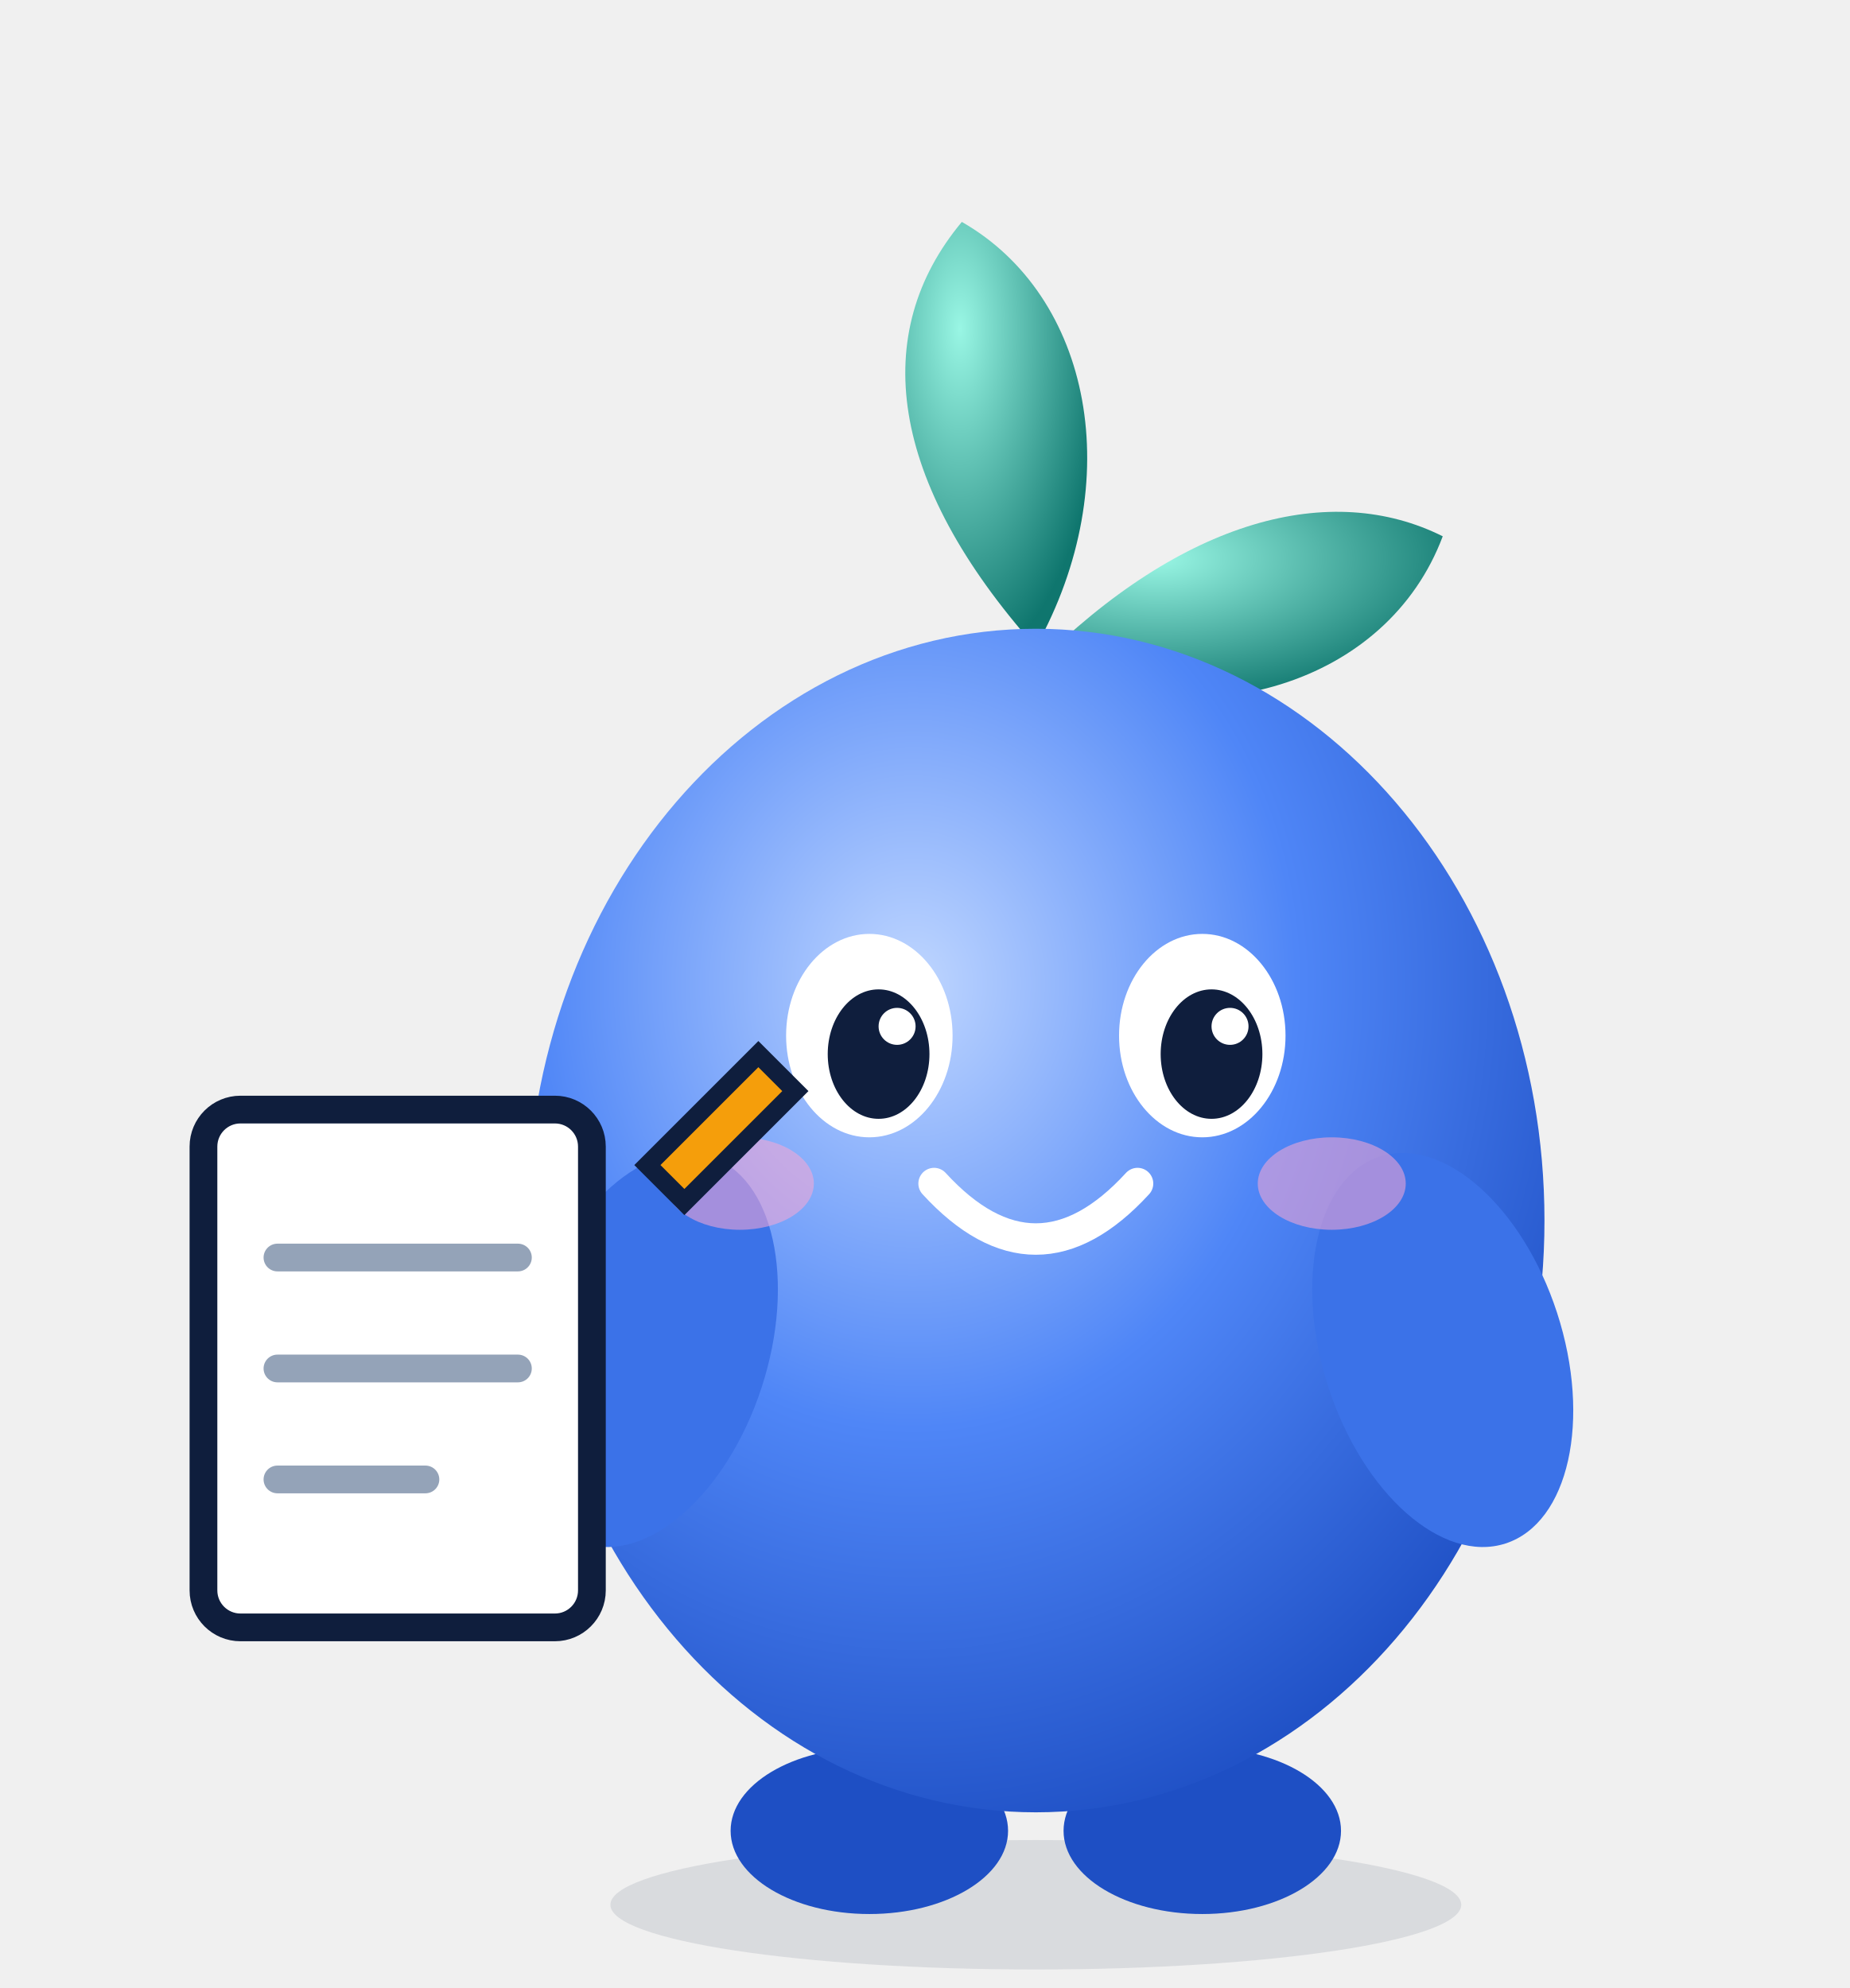
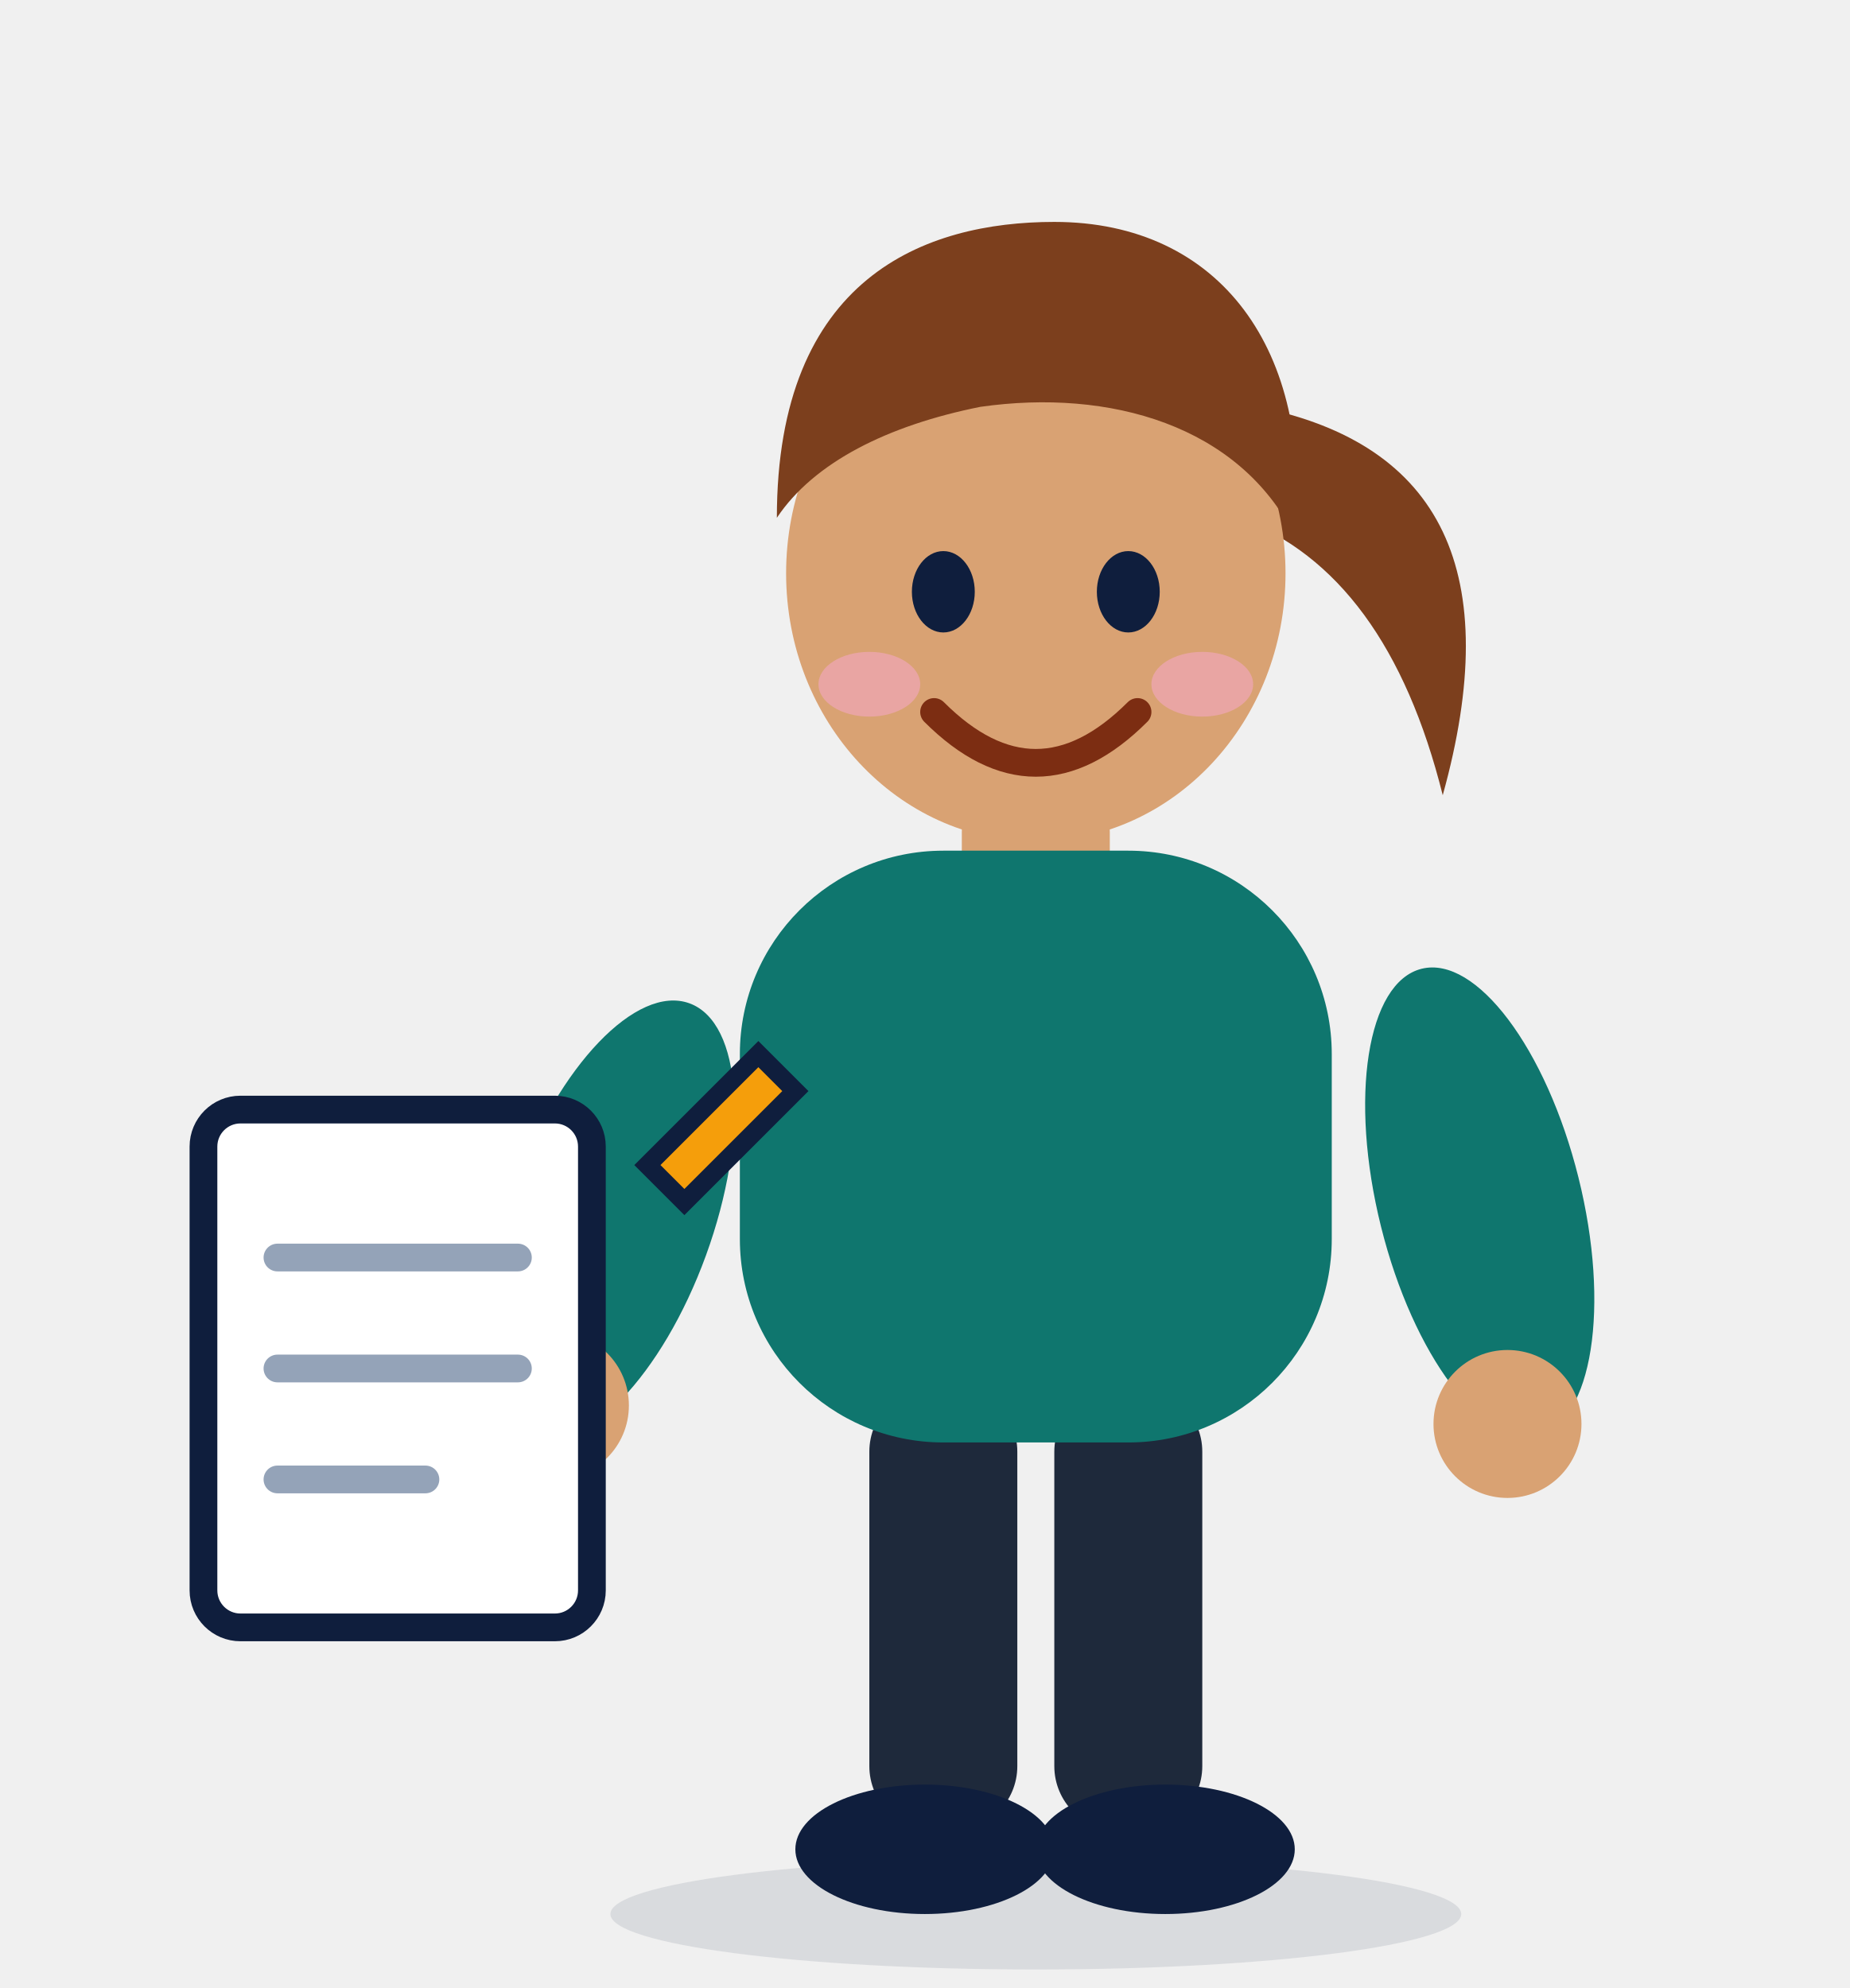
<svg xmlns="http://www.w3.org/2000/svg" viewBox="0 0 200 215">
-   <defs>
-     <radialGradient id="b" cx="38%" cy="30%" r="75%">
-       <stop offset="0" stop-color="#BFD6FF" />
-       <stop offset=".5" stop-color="#4F86F7" />
-       <stop offset="1" stop-color="#1E4FC4" />
-     </radialGradient>
-     <radialGradient id="l" cx="30%" cy="25%" r="80%">
-       <stop offset="0" stop-color="#99F6E4" />
-       <stop offset="1" stop-color="#0F766E" />
-     </radialGradient>
-   </defs>
-   <ellipse cx="112" cy="206" rx="46" ry="7" fill="#0F1E3D" opacity=".10" />
-   <ellipse cx="94" cy="198" rx="15" ry="9" fill="#1E4FC4" />
-   <ellipse cx="130" cy="198" rx="15" ry="9" fill="#1E4FC4" />
-   <path d="M112 70 C96 52 94 36 104 24 C118 32 122 52 112 70Z" fill="url(#l)" />
-   <path d="M112 72 C128 56 144 52 156 58 C150 74 130 80 112 72Z" fill="url(#l)" />
-   <ellipse cx="112" cy="132" rx="55" ry="64" fill="url(#b)" />
-   <ellipse cx="156" cy="146" rx="13" ry="22" fill="#3B72E8" transform="rotate(-18 156 146)" />
-   <ellipse cx="70" cy="146" rx="13" ry="22" fill="#3B72E8" transform="rotate(18 70 146)" />
-   <ellipse cx="94" cy="112" rx="9" ry="11" fill="#fff" />
-   <ellipse cx="130" cy="112" rx="9" ry="11" fill="#fff" />
-   <ellipse cx="95" cy="114" rx="5.5" ry="7" fill="#0F1E3D" />
-   <ellipse cx="131" cy="114" rx="5.5" ry="7" fill="#0F1E3D" />
-   <circle cx="97" cy="111" r="2" fill="#fff" />
-   <circle cx="133" cy="111" r="2" fill="#fff" />
-   <ellipse cx="80" cy="128" rx="8" ry="5" fill="#F9A8D4" opacity=".55" />
-   <ellipse cx="144" cy="128" rx="8" ry="5" fill="#F9A8D4" opacity=".55" />
-   <path d="M101 128 Q112 140 123 128" fill="none" stroke="#fff" stroke-width="3.4" stroke-linecap="round" />
+   <ellipse cx="112" cy="207" rx="46" ry="6" fill="#0F1E3D" opacity=".10" />
+   <path d="M136 44 Q166 50 156 86 Q150 62 134 56Z" fill="#7C3F1D" />
+   <rect x="94" y="150" width="16" height="48" rx="7" fill="#1E293B" />
+   <rect x="114" y="150" width="16" height="48" rx="7" fill="#1E293B" />
+   <ellipse cx="100" cy="200" rx="14" ry="7" fill="#0F1E3D" />
+   <ellipse cx="126" cy="200" rx="14" ry="7" fill="#0F1E3D" />
+   <rect x="104" y="84" width="16" height="14" rx="6" fill="#D9A273" />
+   <ellipse cx="160" cy="130" rx="11" ry="26" fill="#0F766E" transform="rotate(-14 160 130)" />
+   <ellipse cx="163" cy="154" rx="8" ry="8" fill="#D9A273" />
+   <rect x="80" y="92" width="64" height="64" rx="22" fill="#0F766E" />
+   <ellipse cx="66" cy="132" rx="11" ry="25" fill="#0F766E" transform="rotate(20 66 132)" />
+   <ellipse cx="60" cy="152" rx="8" ry="8" fill="#D9A273" />
+   <ellipse cx="112" cy="62" rx="27" ry="29" fill="#D9A273" />
+   <path d="M84 56 C84 30 100 24 114 24 C132 24 142 38 140 58 C134 46 120 42 106 44 C96 46 88 50 84 56Z" fill="#7C3F1D" />
+   <ellipse cx="102" cy="64" rx="3.4" ry="4.4" fill="#0F1E3D" />
+   <ellipse cx="122" cy="64" rx="3.4" ry="4.4" fill="#0F1E3D" />
+   <ellipse cx="94" cy="74" rx="5.5" ry="3.5" fill="#F9A8D4" opacity=".5" />
+   <ellipse cx="130" cy="74" rx="5.5" ry="3.5" fill="#F9A8D4" opacity=".5" />
+   <path d="M101 77 Q112 88 123 77" fill="none" stroke="#7C2D12" stroke-width="3" stroke-linecap="round" />
  <rect x="22" y="120" width="42" height="56" rx="4" fill="#fff" stroke="#0F1E3D" stroke-width="3" />
  <path d="M30 136h26M30 148h26M30 160h16" stroke="#94A3B8" stroke-width="3" stroke-linecap="round" />
  <path d="M70 126 L82 114 L86 118 L74 130Z" fill="#F59E0B" stroke="#0F1E3D" stroke-width="2" />
</svg>
